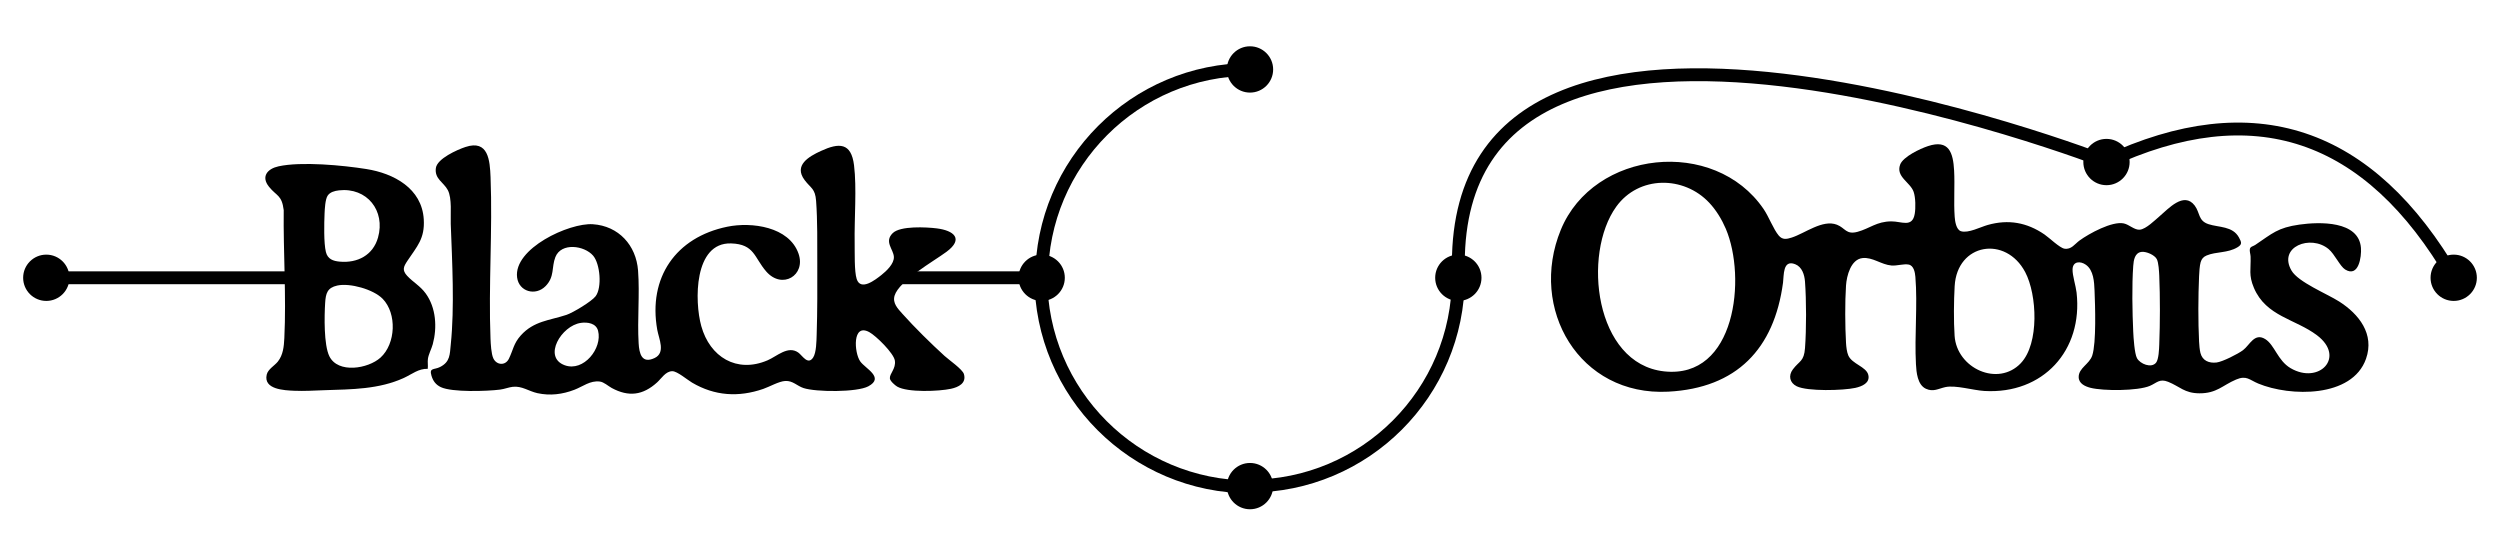
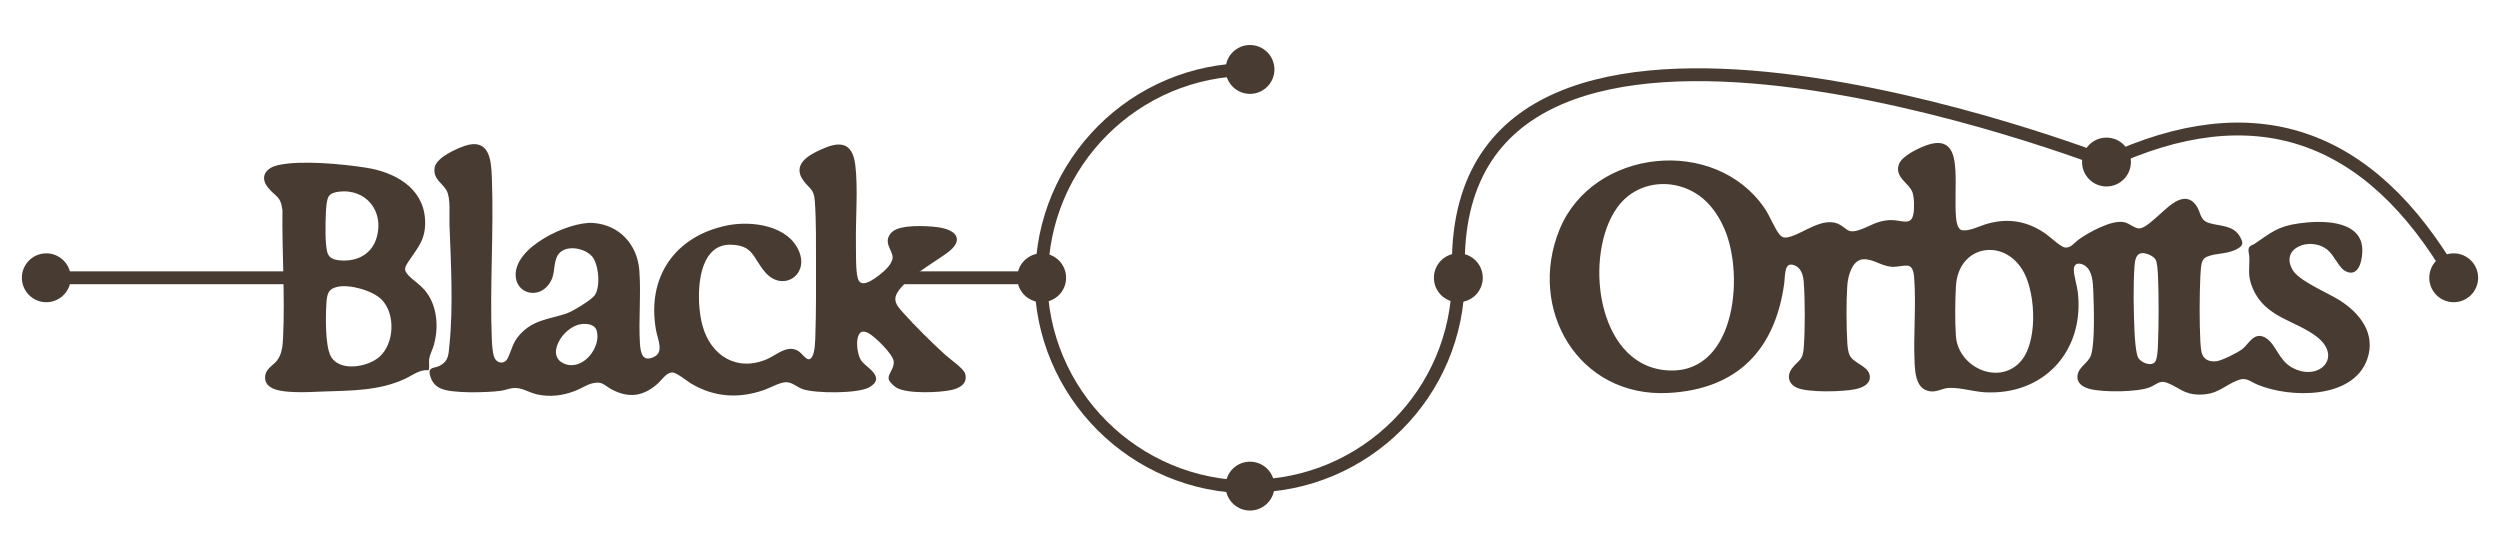
- <svg xmlns="http://www.w3.org/2000/svg" viewBox="0 0 972 216">
+ <svg xmlns="http://www.w3.org/2000/svg" viewBox="0 0 972 216" fill="#483C32" stroke="#483C32">
  <defs>
-     <style>.d{fill:none;stroke:#000;stroke-miterlimit:10;stroke-width:5px;}</style>
+     <style>.d{fill:none;stroke:#483C32;stroke-miterlimit:10;stroke-width:5px;}</style>
  </defs>
  <g id="a">
    <path d="M158.32,107.26c2.23,2.42,5.04,3.88,7.18,6.82,4.05,5.56,4.52,13.25,2.76,19.75-.5,1.83-1.65,3.92-1.89,5.72-.18,1.31.11,2.57-.07,3.85-3.55-.13-6.15,2.09-9.17,3.49-9.77,4.51-20.43,4.47-31.02,4.82-3.86.13-7.78.39-11.67.22s-12.08-.48-10.74-6.28c.49-2.12,3.07-3.48,4.33-5.07,2.07-2.61,2.36-5.91,2.52-9.14.79-16.3-.43-33.4-.24-49.74-.75-5.95-2.7-5.35-5.71-9.07-3.22-3.99-.61-7.02,3.69-7.96,8.86-1.94,25-.41,34.14,1.05,10.65,1.69,21.61,7.5,22.33,19.56.45,7.52-2.59,10.45-6.33,16.09-1.53,2.31-2.2,3.62-.1,5.91ZM131.75,74.02c-1.62.18-3.48.66-4.39,2.1s-1.09,5.05-1.17,6.9c-.16,3.77-.34,11.48.52,14.96.69,2.78,2.79,3.52,5.43,3.75,6.86.61,12.89-2.51,14.83-9.36,2.96-10.43-4.27-19.59-15.22-18.36ZM148.75,116.15c-3.57-3.65-12.73-6.22-17.63-5.13-3.87.86-4.47,3.06-4.7,6.72-.32,5.09-.55,16.35,1.64,20.78,3.37,6.81,15.07,4.86,19.88.52,5.95-5.39,6.44-17.13.82-22.89Z" />
    <path d="M212.11,111.25c-3.9,3.96-10.35,2.15-11.06-3.37-1.46-11.26,20.26-21.31,29.44-20.7,10.02.66,16.86,8.17,17.59,18.04.69,9.34-.33,18.9.22,28.24.23,3.97,1.19,8.12,6.21,5.74,4.37-2.07,1.67-7.42,1.03-10.97-3.62-20.34,7.24-35.98,27.22-40.08,9.44-1.94,24.03-.05,27.71,10.47,2.94,8.41-6.34,14.07-12.55,6.94-4.74-5.45-4.53-10.63-13.67-10.92-14.5-.45-14.27,22.53-11.59,32.15,3.33,11.97,13.73,18.44,25.75,13.31,3.64-1.55,7.93-5.84,11.93-3.05,1.57,1.09,3.74,5.08,5.8,1.97,1.28-1.93,1.3-6.52,1.38-8.91.3-9.18.26-18.64.24-27.8-.02-7.7.11-16.57-.46-24.2-.36-4.88-2.06-4.88-4.48-8.12-4.28-5.73,1.64-9.13,6.34-11.29,7.09-3.27,11.8-3.3,12.89,5.56s.08,20.71.24,30.23c.06,3.52-.17,11.03.79,13.99,1.55,4.79,7.24.32,9.63-1.57,1.92-1.52,4.98-4.38,4.83-7.05-.16-2.98-3.85-5.83-.47-9.2,2.94-2.93,13.12-2.36,17.12-1.87,6.67.83,10.63,4.06,3.8,9.12-5.01,3.71-18.4,11.22-20.17,17.02-.89,2.93,1.24,5.07,3.07,7.11,4.65,5.21,11.17,11.63,16.36,16.35,1.67,1.52,6.97,5.19,7.52,7.04,1.07,3.61-2.18,5.11-5.04,5.73-4.63,1.01-16.85,1.51-20.9-.85-.86-.5-2.78-2.17-2.85-3.2-.14-1.87,2.4-3.71,1.95-6.88-.41-2.89-7.35-9.69-9.95-11.1-6.68-3.63-5.88,8.03-3.53,11.37,1.99,2.83,9.55,6.25,3.17,9.69-4.41,2.38-20.39,2.27-25.2.69-2.53-.83-4.19-2.93-7.11-2.76-2.49.14-6.07,2.23-8.56,3.09-9.61,3.32-18.88,2.73-27.68-2.45-1.82-1.07-5.74-4.43-7.66-4.44-2.58-.02-4.28,2.87-5.94,4.37-5.5,4.99-11.05,5.73-17.63,2.16-1.42-.77-3.01-2.31-4.66-2.51-3.73-.46-6.57,1.94-9.82,3.19-4.67,1.8-9.5,2.41-14.41,1.33-3.35-.73-6.01-2.87-9.58-2.47-1.54.17-3.28.88-4.96,1.09-5.03.64-18.68,1.1-23.01-.96-1.95-.93-3.03-2.38-3.64-4.43-.97-3.24,1.01-2.23,3.31-3.39,4.02-2.02,3.79-4.97,4.19-8.81,1.5-14.45.54-32.17-.01-46.82-.14-3.69.56-9.96-1.15-13.18-1.61-3.04-5.21-4.32-4.64-8.54.5-3.68,8.31-7.14,11.51-8.2,8.92-2.96,9.5,5.24,9.76,11.76.82,20.72-.84,42.04-.02,62.76.08,2.02.28,5.89,1.09,7.64,1.22,2.66,4.67,3.01,6.06.16,1.67-3.42,1.81-5.92,4.62-9.05,5.09-5.66,11.19-5.82,17.77-8,2.5-.83,9.81-5.23,11.34-7.26,2.52-3.36,1.76-12.58-.99-15.77-3.43-3.97-12.41-5.19-14.67.56-1.56,3.98-.22,7.64-3.82,11.3ZM225.85,125.54c-7.58,1.04-14.94,13.31-6.28,16.47,7.34,2.68,14.73-6.62,12.96-13.41-.76-2.92-4.05-3.43-6.68-3.07Z" />
    <path d="M839.63,84.08c3.4-2.86,9.45-9.75,13.67-4.16,2.11,2.8,1.29,5.89,5.35,7.23s9.42.69,11.87,5.21c.99,1.84,1.3,2.63-.53,3.75-3.88,2.36-8.33,1.65-12.06,3.22-1.26.53-1.93,1.32-2.32,2.62s-.55,3.97-.61,5.45c-.35,7.8-.39,17.62,0,25.41.06,1.27.22,3.21.53,4.42.78,3.04,3.35,4.05,6.28,3.71,2.3-.27,8.36-3.35,10.27-4.79,2.63-1.99,4.44-6.9,8.63-4.32,3.66,2.25,4.84,8.34,9.83,11.29,11.06,6.52,21.6-4.23,10.3-12.77-8.42-6.35-19.79-7.31-24.51-18.41-2.14-5.03-1.13-7.23-1.3-12.19-.03-.92-.47-2.12-.28-2.96.21-.95,1.3-1.04,2.05-1.54,6.66-4.47,8.72-6.73,17.24-7.93,7.77-1.09,23.09-1.56,23.9,9.07.26,3.4-.87,11.65-6.15,8.39-1.99-1.23-4.08-5.99-6.43-7.94-6.98-5.8-19.79-.88-14.42,8.36,2.62,4.51,13.72,8.97,18.53,12.03,7.67,4.88,13.82,12.65,10.44,22.26-5.37,15.29-29.58,14.75-41.89,9.64-3.48-1.44-4.55-3.3-8.66-1.55-5.29,2.25-7.47,5.37-14.23,5.34-5.82-.03-7.63-2.66-12.15-4.47-3.36-1.35-4.42.43-7.12,1.58-4.69,2-18.13,2.02-23.08.75-2.08-.54-4.57-1.63-4.59-4.18-.03-3.54,4.18-5.01,5.28-8.39,1.62-4.96,1.12-19.48.89-25.2-.14-3.39-.35-7.95-3.38-10.08-2.15-1.51-5.07-1.39-5.17,1.79-.07,2.39,1.26,6.39,1.56,9.01,2.56,22.56-13.05,39.59-35.81,38.28-4.39-.25-11.26-2.37-15.22-1.5-2.69.59-4.65,1.96-7.52.65-3.31-1.51-3.73-6.39-3.9-9.58-.6-11.13.68-22.95-.22-33.94-.14-1.72-.62-4.41-2.63-4.78-1.96-.36-4.49.54-6.66.37-3.96-.32-7.33-3.32-11.27-2.89-4.54.5-6.16,6.9-6.41,10.67-.43,6.43-.37,15.8,0,22.27.08,1.46.31,3.62.9,4.94,1.48,3.33,6.96,4.33,7.76,7.52s-2.51,4.51-5.05,5.07c-4.67,1.03-18.59,1.42-22.76-.62-2.77-1.36-3.34-4.15-1.52-6.57,2.55-3.4,4.34-2.99,4.73-8.31.54-7.3.54-18.51-.01-25.85-.2-2.62-1.13-5.69-3.82-6.74-4.89-1.91-4.34,4.38-4.72,7.19-3.45,25.73-17.98,40.96-44.6,42.37-34.63,1.84-54.38-32.25-41.8-62.92,12.74-31.06,59.72-36.11,78.85-8.08,2.04,2.99,3.84,7.89,5.88,10.3,1.47,1.74,3.07,1.42,5.03.79,5.18-1.65,12.04-7.16,17.6-5,3.26,1.27,3.55,3.98,8.02,2.76,4.8-1.32,7.4-4.03,13.15-4.06,3.96-.02,8.14,2.56,9.08-2.93.39-2.28.33-6.33-.42-8.53-1.28-3.77-7.02-5.84-5.25-10.62,1.13-3.05,7.8-6.19,10.8-7.18,8.16-2.71,9.8,2.56,10.18,9.48.32,5.85-.2,12.14.22,17.98.12,1.67.56,5.05,2.46,5.63,2.81.87,7.58-1.65,10.4-2.44,8.02-2.26,15.21-.98,22.05,3.7,1.84,1.26,5.92,5.22,7.74,5.52,2.71.45,4.02-1.81,5.92-3.19,3.72-2.7,12.62-7.57,17.16-6.63,2.12.44,4.2,2.66,6.28,2.44,2.43-.26,5.83-3.69,7.68-5.25ZM664.58,78.86c-9.94-10.63-27.44-10.64-36.19,1.5-13.24,18.39-8.4,61.09,18.64,64.03,27.93,3.04,32.01-36.52,23.97-55.43-1.52-3.58-3.75-7.26-6.42-10.1ZM785.72,141.17c7.19-7.58,6.31-26.6,1.69-35.35-7.57-14.34-26.49-11.28-27.44,5.42-.33,5.75-.41,13.62-.02,19.35.86,12.63,16.88,19.96,25.77,10.59ZM832.72,97.93c-2.74.26-3.16,3.24-3.32,5.46-.55,7.49-.35,18.03,0,25.61.1,2.26.5,8.48,1.45,10.24,1.23,2.28,5.6,4.02,7.42,1.78,1.05-1.29,1.18-5.29,1.25-7.06.32-8.43.35-18.34,0-26.77-.07-1.61-.26-5.15-.96-6.45-.87-1.63-4.05-2.99-5.84-2.81Z" />
  </g>
  <g id="b">
    <circle cx="486" cy="27" r="9" />
    <circle cx="486" cy="189" r="9" />
    <circle cx="567" cy="108" r="9" />
    <circle cx="405" cy="108" r="9" />
    <circle cx="819" cy="63" r="9" />
    <circle cx="954" cy="108" r="9" />
    <circle cx="18" cy="108" r="9" />
  </g>
  <g id="c">
    <path class="d" d="M486,189c44.74,0,81-36.26,81-81" />
    <path class="d" d="M486,27c-44.74,0-81,36.27-81,81" />
    <path class="d" d="M486,189.31c-44.91,0-81.31-36.41-81.31-81.31h-57.03" />
    <path class="d" d="M567,102.45c0-137.66,252-39.45,252-39.45,57.15-26.77,102.16-11.63,135,45" />
    <line class="d" x1="18" y1="108" x2="117" y2="108" />
  </g>
</svg>
